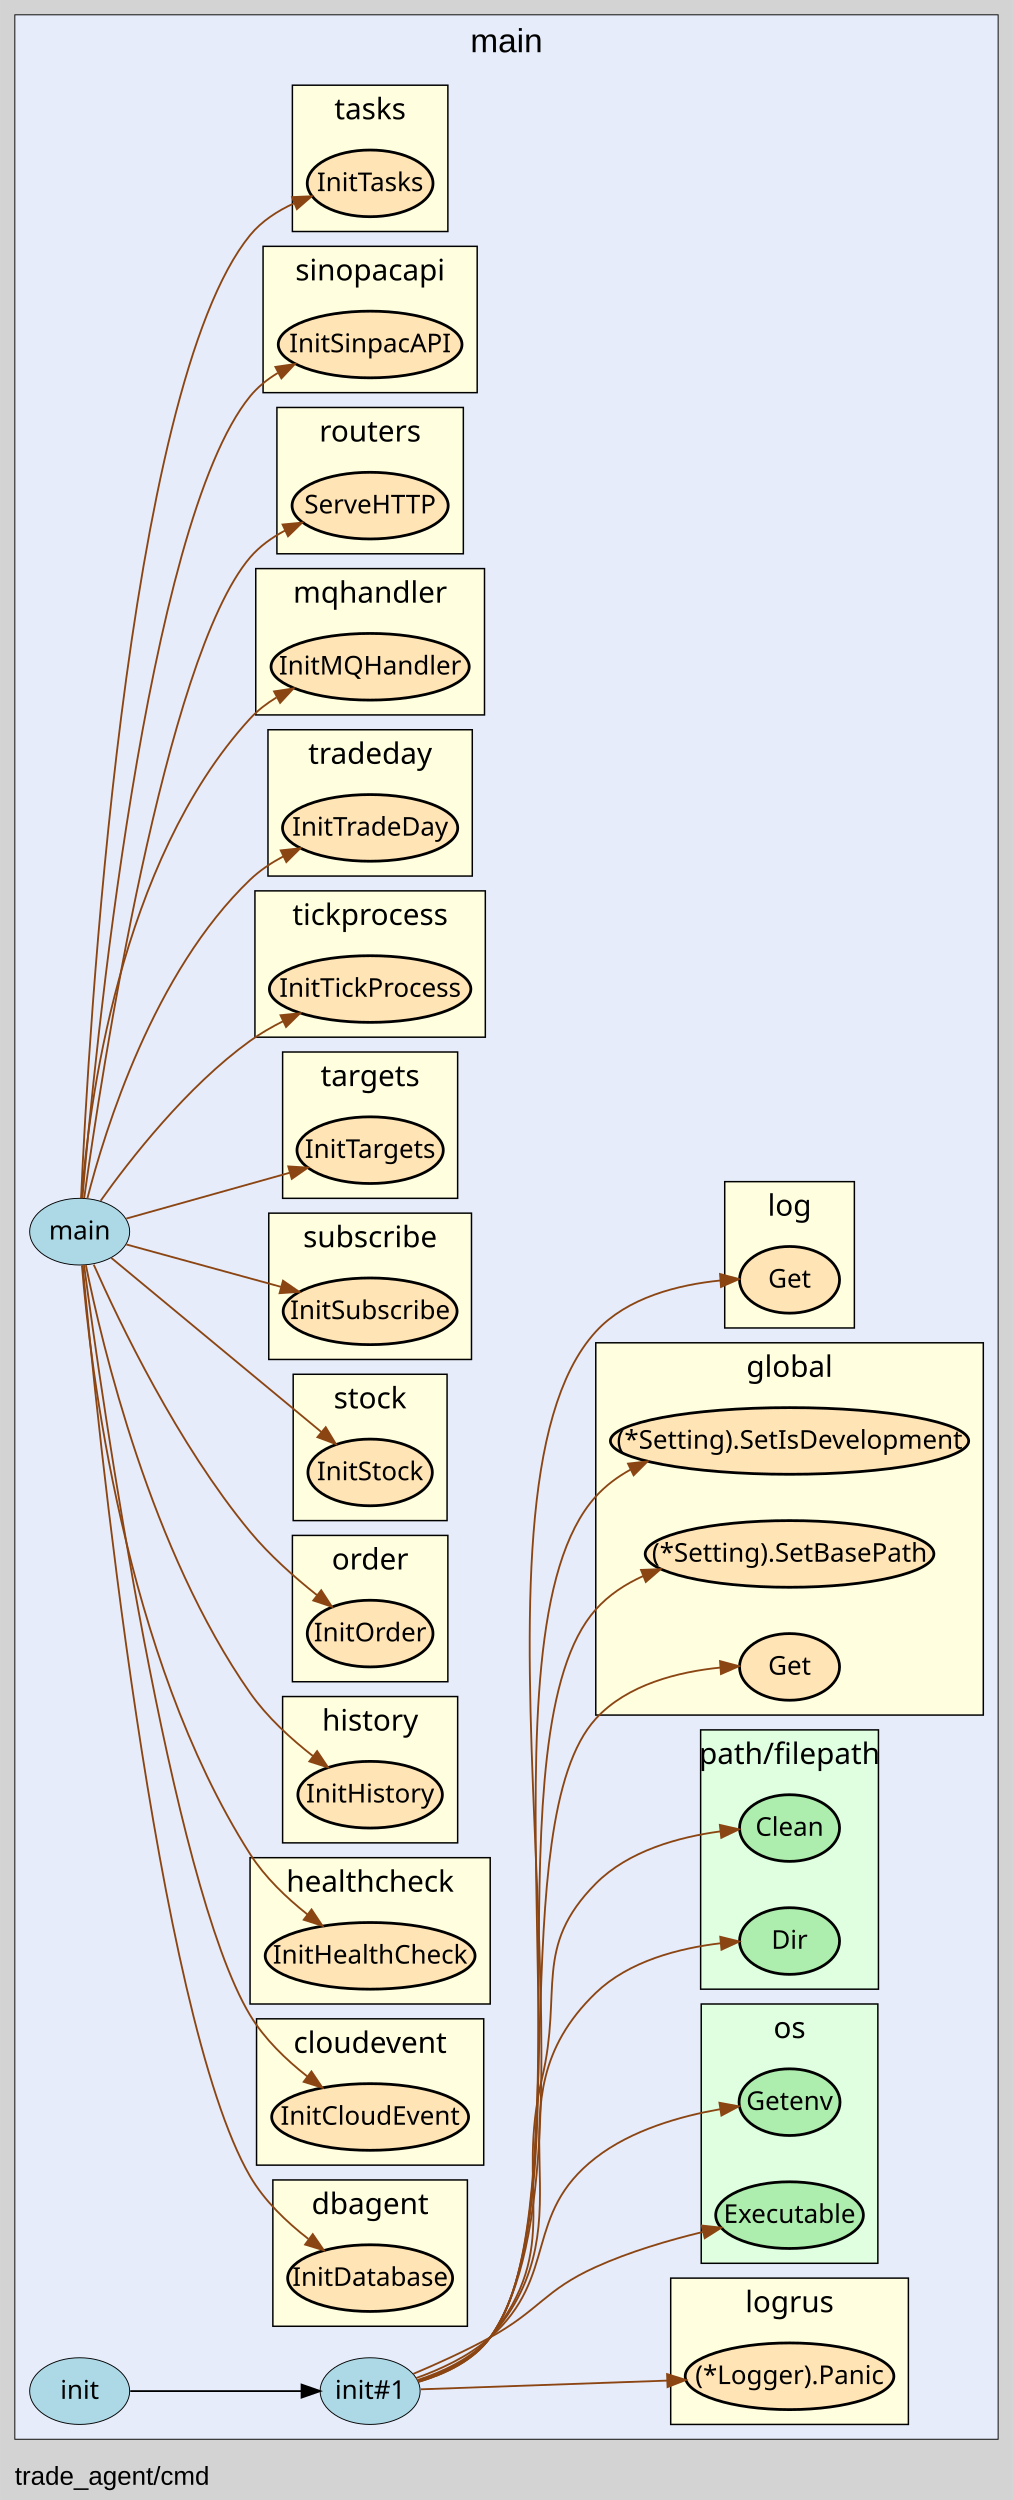
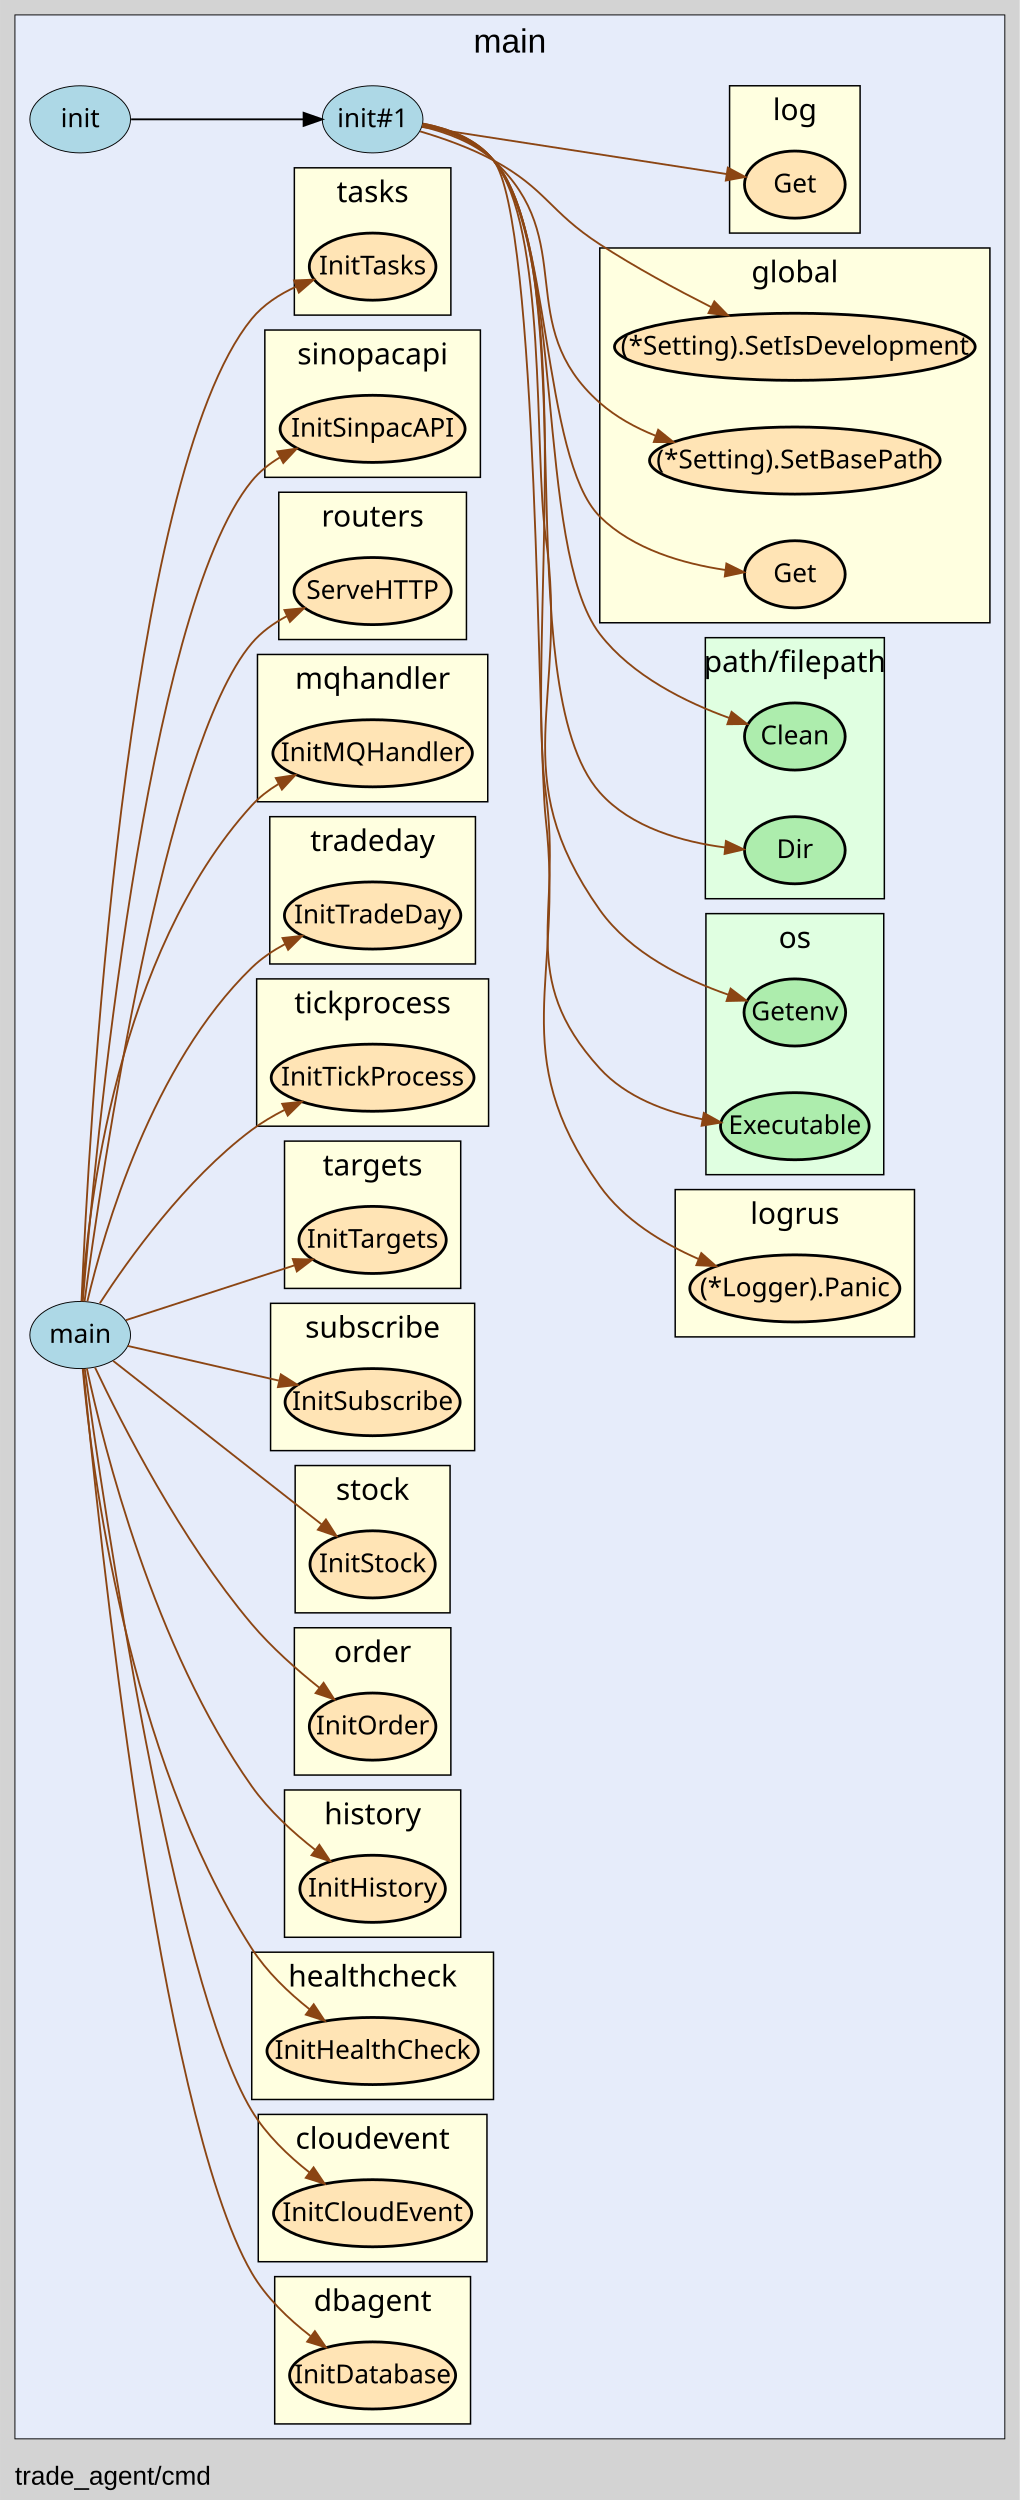
- <svg xmlns="http://www.w3.org/2000/svg" xmlns:xlink="http://www.w3.org/1999/xlink" width="547pt" height="1350pt" viewBox="0.00 0.00 546.90 1349.80">
-   <g id="graph0" class="graph" transform="scale(1 1) rotate(0) translate(0 1349.8)">
-     <polygon fill="#d3d3d3" stroke="transparent" points="0,0 0,-1349.8 546.897,-1349.8 546.897,0 0,0" />
+ <svg xmlns="http://www.w3.org/2000/svg" xmlns:xlink="http://www.w3.org/1999/xlink" width="547pt" height="1341pt" viewBox="0.00 0.00 546.90 1340.80">
+   <g id="graph0" class="graph" transform="scale(1 1) rotate(0) translate(0 1340.8)">
+     <polygon fill="#d3d3d3" stroke="transparent" points="0,0 0,-1340.8 546.897,-1340.8 546.897,0 0,0" />
    <text text-anchor="middle" x="60.518" y="-8.2" font-family="Arial" font-size="14.00" fill="#000000">trade_agent/cmd</text>
    <g id="clust1" class="cluster">
-       <polygon fill="#e6ecfa" stroke="#000000" stroke-width=".5" points="8,-32.8 8,-1341.8 538.897,-1341.8 538.897,-32.8 8,-32.8" />
-       <text text-anchor="middle" x="273.449" y="-1321.6" font-family="Arial" font-size="18.00" fill="#000000">main</text>
+       <polygon fill="#e6ecfa" stroke="#000000" stroke-width=".5" points="8,-32.8 8,-1332.8 538.897,-1332.8 538.897,-32.8 8,-32.8" />
+       <text text-anchor="middle" x="273.449" y="-1312.6" font-family="Arial" font-size="18.00" fill="#000000">main</text>
+     </g>
+     <g id="clust6" class="cluster">
+       <g id="a_clust6">
+         <a xlink:href="/?f=trade_agent/pkg/dbagent" xlink:title="package: trade_agent/pkg/dbagent">
+           <polygon fill="#ffffe0" stroke="#000000" stroke-width=".8" points="147.314,-40.8 147.314,-119.8 252.345,-119.8 252.345,-40.8 147.314,-40.8" />
+           <text text-anchor="middle" x="199.83" y="-101.4" font-family="Tahoma bold" font-size="16.00" fill="#000000">dbagent</text>
+         </a>
+       </g>
+     </g>
+     <g id="clust7" class="cluster">
+       <g id="a_clust7">
+         <a xlink:href="/?f=trade_agent/pkg/log" xlink:title="package: trade_agent/pkg/log">
+           <polygon fill="#ffffe0" stroke="#000000" stroke-width=".8" points="391.279,-1215.8 391.279,-1294.8 461.279,-1294.8 461.279,-1215.8 391.279,-1215.8" />
+           <text text-anchor="middle" x="426.279" y="-1276.4" font-family="Tahoma bold" font-size="16.00" fill="#000000">log</text>
+         </a>
+       </g>
+     </g>
+     <g id="clust10" class="cluster">
+       <g id="a_clust10">
+         <a xlink:href="/?f=trade_agent/pkg/modules/history" xlink:title="package: trade_agent/pkg/modules/history">
+           <polygon fill="#ffffe0" stroke="#000000" stroke-width=".8" points="152.576,-301.8 152.576,-380.8 247.084,-380.8 247.084,-301.8 152.576,-301.8" />
+           <text text-anchor="middle" x="199.83" y="-362.4" font-family="Tahoma bold" font-size="16.00" fill="#000000">history</text>
+         </a>
+       </g>
+     </g>
+     <g id="clust11" class="cluster">
+       <g id="a_clust11">
+         <a xlink:href="/?f=trade_agent/pkg/modules/order" xlink:title="package: trade_agent/pkg/modules/order">
+           <polygon fill="#ffffe0" stroke="#000000" stroke-width=".8" points="157.862,-388.8 157.862,-467.8 241.798,-467.8 241.798,-388.8 157.862,-388.8" />
+           <text text-anchor="middle" x="199.83" y="-449.4" font-family="Tahoma bold" font-size="16.00" fill="#000000">order</text>
+         </a>
+       </g>
+     </g>
+     <g id="clust12" class="cluster">
+       <g id="a_clust12">
+         <a xlink:href="/?f=trade_agent/pkg/modules/stock" xlink:title="package: trade_agent/pkg/modules/stock">
+           <polygon fill="#ffffe0" stroke="#000000" stroke-width=".8" points="158.289,-475.8 158.289,-554.8 241.371,-554.8 241.371,-475.8 158.289,-475.8" />
+           <text text-anchor="middle" x="199.83" y="-536.4" font-family="Tahoma bold" font-size="16.00" fill="#000000">stock</text>
+         </a>
+       </g>
+     </g>
+     <g id="clust14" class="cluster">
+       <g id="a_clust14">
+         <a xlink:href="/?f=trade_agent/pkg/modules/targets" xlink:title="package: trade_agent/pkg/modules/targets">
+           <polygon fill="#ffffe0" stroke="#000000" stroke-width=".8" points="152.585,-649.8 152.585,-728.8 247.075,-728.8 247.075,-649.8 152.585,-649.8" />
+           <text text-anchor="middle" x="199.83" y="-710.4" font-family="Tahoma bold" font-size="16.00" fill="#000000">targets</text>
+         </a>
+       </g>
+     </g>
+     <g id="clust16" class="cluster">
+       <g id="a_clust16">
+         <a xlink:href="/?f=trade_agent/pkg/modules/tradeday" xlink:title="package: trade_agent/pkg/modules/tradeday">
+           <polygon fill="#ffffe0" stroke="#000000" stroke-width=".8" points="144.678,-823.8 144.678,-902.8 254.982,-902.8 254.982,-823.8 144.678,-823.8" />
+           <text text-anchor="middle" x="199.83" y="-884.4" font-family="Tahoma bold" font-size="16.00" fill="#000000">tradeday</text>
+         </a>
+       </g>
+     </g>
+     <g id="clust17" class="cluster">
+       <g id="a_clust17">
+         <a xlink:href="/?f=trade_agent/pkg/mqhandler" xlink:title="package: trade_agent/pkg/mqhandler">
+           <polygon fill="#ffffe0" stroke="#000000" stroke-width=".8" points="138.078,-910.8 138.078,-989.8 261.582,-989.8 261.582,-910.8 138.078,-910.8" />
+           <text text-anchor="middle" x="199.83" y="-971.4" font-family="Tahoma bold" font-size="16.00" fill="#000000">mqhandler</text>
+         </a>
+       </g>
+     </g>
+     <g id="clust18" class="cluster">
+       <g id="a_clust18">
+         <a xlink:href="/?f=trade_agent/pkg/routers" xlink:title="package: trade_agent/pkg/routers">
+           <polygon fill="#ffffe0" stroke="#000000" stroke-width=".8" points="149.505,-997.8 149.505,-1076.8 250.155,-1076.8 250.155,-997.8 149.505,-997.8" />
+           <text text-anchor="middle" x="199.83" y="-1058.4" font-family="Tahoma bold" font-size="16.00" fill="#000000">routers</text>
+         </a>
+       </g>
+     </g>
+     <g id="clust19" class="cluster">
+       <g id="a_clust19">
+         <a xlink:href="/?f=trade_agent/pkg/sinopacapi" xlink:title="package: trade_agent/pkg/sinopacapi">
+           <polygon fill="#ffffe0" stroke="#000000" stroke-width=".8" points="142.027,-1084.8 142.027,-1163.8 257.632,-1163.8 257.632,-1084.8 142.027,-1084.8" />
+           <text text-anchor="middle" x="199.83" y="-1145.4" font-family="Tahoma bold" font-size="16.00" fill="#000000">sinopacapi</text>
+         </a>
+       </g>
+     </g>
+     <g id="clust20" class="cluster">
+       <g id="a_clust20">
+         <a xlink:href="/?f=trade_agent/pkg/tasks" xlink:title="package: trade_agent/pkg/tasks">
+           <polygon fill="#ffffe0" stroke="#000000" stroke-width=".8" points="157.854,-1171.8 157.854,-1250.8 241.805,-1250.8 241.805,-1171.8 157.854,-1171.8" />
+           <text text-anchor="middle" x="199.83" y="-1232.4" font-family="Tahoma bold" font-size="16.00" fill="#000000">tasks</text>
+         </a>
+       </g>
+     </g>
+     <g id="clust2" class="cluster">
+       <g id="a_clust2">
+         <a xlink:href="/?f=github.com/sirupsen/logrus" xlink:title="package: github.com/sirupsen/logrus">
+           <polygon fill="#ffffe0" stroke="#000000" stroke-width=".8" points="362.112,-623.8 362.112,-702.8 490.445,-702.8 490.445,-623.8 362.112,-623.8" />
+           <text text-anchor="middle" x="426.279" y="-684.4" font-family="Tahoma bold" font-size="16.00" fill="#000000">logrus</text>
+         </a>
+       </g>
+     </g>
+     <g id="clust5" class="cluster">
+       <g id="a_clust5">
+         <a xlink:href="/?f=trade_agent/global" xlink:title="package: trade_agent/global">
+           <polygon fill="#ffffe0" stroke="#000000" stroke-width=".8" points="321.66,-1006.8 321.66,-1207.8 530.897,-1207.8 530.897,-1006.8 321.66,-1006.8" />
+           <text text-anchor="middle" x="426.279" y="-1189.4" font-family="Tahoma bold" font-size="16.00" fill="#000000">global</text>
+         </a>
+       </g>
    </g>
    <g id="clust8" class="cluster">
      <g id="a_clust8">
        <a xlink:href="/?f=trade_agent/pkg/modules/cloudevent" xlink:title="package: trade_agent/pkg/modules/cloudevent">
-           <polygon fill="#ffffe0" stroke="#000000" stroke-width=".8" points="138.504,-180.8 138.504,-259.8 261.156,-259.8 261.156,-180.8 138.504,-180.8" />
-           <text text-anchor="middle" x="199.83" y="-241.4" font-family="Tahoma bold" font-size="16.00" fill="#000000">cloudevent</text>
+           <polygon fill="#ffffe0" stroke="#000000" stroke-width=".8" points="138.504,-127.8 138.504,-206.8 261.156,-206.8 261.156,-127.8 138.504,-127.8" />
+           <text text-anchor="middle" x="199.83" y="-188.4" font-family="Tahoma bold" font-size="16.00" fill="#000000">cloudevent</text>
        </a>
      </g>
    </g>
    <g id="clust9" class="cluster">
      <g id="a_clust9">
        <a xlink:href="/?f=trade_agent/pkg/modules/healthcheck" xlink:title="package: trade_agent/pkg/modules/healthcheck">
-           <polygon fill="#ffffe0" stroke="#000000" stroke-width=".8" points="135,-267.8 135,-346.8 264.66,-346.8 264.66,-267.8 135,-267.8" />
-           <text text-anchor="middle" x="199.83" y="-328.4" font-family="Tahoma bold" font-size="16.00" fill="#000000">healthcheck</text>
+           <polygon fill="#ffffe0" stroke="#000000" stroke-width=".8" points="135,-214.8 135,-293.8 264.66,-293.8 264.66,-214.8 135,-214.8" />
+           <text text-anchor="middle" x="199.83" y="-275.4" font-family="Tahoma bold" font-size="16.00" fill="#000000">healthcheck</text>
        </a>
      </g>
    </g>
    <g id="clust13" class="cluster">
      <g id="a_clust13">
        <a xlink:href="/?f=trade_agent/pkg/modules/subscribe" xlink:title="package: trade_agent/pkg/modules/subscribe">
-           <polygon fill="#ffffe0" stroke="#000000" stroke-width=".8" points="145.106,-615.8 145.106,-694.8 254.554,-694.8 254.554,-615.8 145.106,-615.8" />
-           <text text-anchor="middle" x="199.83" y="-676.4" font-family="Tahoma bold" font-size="16.00" fill="#000000">subscribe</text>
+           <polygon fill="#ffffe0" stroke="#000000" stroke-width=".8" points="145.106,-562.8 145.106,-641.8 254.554,-641.8 254.554,-562.8 145.106,-562.8" />
+           <text text-anchor="middle" x="199.83" y="-623.4" font-family="Tahoma bold" font-size="16.00" fill="#000000">subscribe</text>
        </a>
      </g>
    </g>
    <g id="clust15" class="cluster">
      <g id="a_clust15">
        <a xlink:href="/?f=trade_agent/pkg/modules/tickprocess" xlink:title="package: trade_agent/pkg/modules/tickprocess">
-           <polygon fill="#ffffe0" stroke="#000000" stroke-width=".8" points="137.636,-789.8 137.636,-868.8 262.024,-868.8 262.024,-789.8 137.636,-789.8" />
-           <text text-anchor="middle" x="199.83" y="-850.4" font-family="Tahoma bold" font-size="16.00" fill="#000000">tickprocess</text>
-         </a>
-       </g>
-     </g>
-     <g id="clust16" class="cluster">
-       <g id="a_clust16">
-         <a xlink:href="/?f=trade_agent/pkg/modules/tradeday" xlink:title="package: trade_agent/pkg/modules/tradeday">
-           <polygon fill="#ffffe0" stroke="#000000" stroke-width=".8" points="144.678,-876.8 144.678,-955.8 254.982,-955.8 254.982,-876.8 144.678,-876.8" />
-           <text text-anchor="middle" x="199.83" y="-937.4" font-family="Tahoma bold" font-size="16.00" fill="#000000">tradeday</text>
-         </a>
-       </g>
-     </g>
-     <g id="clust17" class="cluster">
-       <g id="a_clust17">
-         <a xlink:href="/?f=trade_agent/pkg/mqhandler" xlink:title="package: trade_agent/pkg/mqhandler">
-           <polygon fill="#ffffe0" stroke="#000000" stroke-width=".8" points="138.078,-963.8 138.078,-1042.8 261.582,-1042.8 261.582,-963.8 138.078,-963.8" />
-           <text text-anchor="middle" x="199.83" y="-1024.4" font-family="Tahoma bold" font-size="16.00" fill="#000000">mqhandler</text>
-         </a>
-       </g>
-     </g>
-     <g id="clust18" class="cluster">
-       <g id="a_clust18">
-         <a xlink:href="/?f=trade_agent/pkg/routers" xlink:title="package: trade_agent/pkg/routers">
-           <polygon fill="#ffffe0" stroke="#000000" stroke-width=".8" points="149.505,-1050.8 149.505,-1129.8 250.155,-1129.8 250.155,-1050.8 149.505,-1050.8" />
-           <text text-anchor="middle" x="199.83" y="-1111.4" font-family="Tahoma bold" font-size="16.00" fill="#000000">routers</text>
-         </a>
-       </g>
-     </g>
-     <g id="clust19" class="cluster">
-       <g id="a_clust19">
-         <a xlink:href="/?f=trade_agent/pkg/sinopacapi" xlink:title="package: trade_agent/pkg/sinopacapi">
-           <polygon fill="#ffffe0" stroke="#000000" stroke-width=".8" points="142.027,-1137.8 142.027,-1216.8 257.632,-1216.8 257.632,-1137.8 142.027,-1137.8" />
-           <text text-anchor="middle" x="199.83" y="-1198.4" font-family="Tahoma bold" font-size="16.00" fill="#000000">sinopacapi</text>
-         </a>
-       </g>
-     </g>
-     <g id="clust20" class="cluster">
-       <g id="a_clust20">
-         <a xlink:href="/?f=trade_agent/pkg/tasks" xlink:title="package: trade_agent/pkg/tasks">
-           <polygon fill="#ffffe0" stroke="#000000" stroke-width=".8" points="157.854,-1224.8 157.854,-1303.8 241.805,-1303.8 241.805,-1224.8 157.854,-1224.8" />
-           <text text-anchor="middle" x="199.83" y="-1285.4" font-family="Tahoma bold" font-size="16.00" fill="#000000">tasks</text>
-         </a>
-       </g>
-     </g>
-     <g id="clust2" class="cluster">
-       <g id="a_clust2">
-         <a xlink:href="/?f=github.com/sirupsen/logrus" xlink:title="package: github.com/sirupsen/logrus">
-           <polygon fill="#ffffe0" stroke="#000000" stroke-width=".8" points="362.112,-40.8 362.112,-119.8 490.445,-119.8 490.445,-40.8 362.112,-40.8" />
-           <text text-anchor="middle" x="426.279" y="-101.4" font-family="Tahoma bold" font-size="16.00" fill="#000000">logrus</text>
-         </a>
-       </g>
-     </g>
-     <g id="clust5" class="cluster">
-       <g id="a_clust5">
-         <a xlink:href="/?f=trade_agent/global" xlink:title="package: trade_agent/global">
-           <polygon fill="#ffffe0" stroke="#000000" stroke-width=".8" points="321.66,-423.8 321.66,-624.8 530.897,-624.8 530.897,-423.8 321.66,-423.8" />
-           <text text-anchor="middle" x="426.279" y="-606.4" font-family="Tahoma bold" font-size="16.00" fill="#000000">global</text>
-         </a>
-       </g>
-     </g>
-     <g id="clust6" class="cluster">
-       <g id="a_clust6">
-         <a xlink:href="/?f=trade_agent/pkg/dbagent" xlink:title="package: trade_agent/pkg/dbagent">
-           <polygon fill="#ffffe0" stroke="#000000" stroke-width=".8" points="147.314,-93.8 147.314,-172.8 252.345,-172.8 252.345,-93.8 147.314,-93.8" />
-           <text text-anchor="middle" x="199.83" y="-154.4" font-family="Tahoma bold" font-size="16.00" fill="#000000">dbagent</text>
-         </a>
-       </g>
-     </g>
-     <g id="clust7" class="cluster">
-       <g id="a_clust7">
-         <a xlink:href="/?f=trade_agent/pkg/log" xlink:title="package: trade_agent/pkg/log">
-           <polygon fill="#ffffe0" stroke="#000000" stroke-width=".8" points="391.279,-632.8 391.279,-711.8 461.279,-711.8 461.279,-632.8 391.279,-632.8" />
-           <text text-anchor="middle" x="426.279" y="-693.4" font-family="Tahoma bold" font-size="16.00" fill="#000000">log</text>
-         </a>
-       </g>
-     </g>
-     <g id="clust10" class="cluster">
-       <g id="a_clust10">
-         <a xlink:href="/?f=trade_agent/pkg/modules/history" xlink:title="package: trade_agent/pkg/modules/history">
-           <polygon fill="#ffffe0" stroke="#000000" stroke-width=".8" points="152.576,-354.8 152.576,-433.8 247.084,-433.8 247.084,-354.8 152.576,-354.8" />
-           <text text-anchor="middle" x="199.83" y="-415.4" font-family="Tahoma bold" font-size="16.00" fill="#000000">history</text>
-         </a>
-       </g>
-     </g>
-     <g id="clust11" class="cluster">
-       <g id="a_clust11">
-         <a xlink:href="/?f=trade_agent/pkg/modules/order" xlink:title="package: trade_agent/pkg/modules/order">
-           <polygon fill="#ffffe0" stroke="#000000" stroke-width=".8" points="157.862,-441.8 157.862,-520.8 241.798,-520.8 241.798,-441.8 157.862,-441.8" />
-           <text text-anchor="middle" x="199.83" y="-502.4" font-family="Tahoma bold" font-size="16.00" fill="#000000">order</text>
-         </a>
-       </g>
-     </g>
-     <g id="clust12" class="cluster">
-       <g id="a_clust12">
-         <a xlink:href="/?f=trade_agent/pkg/modules/stock" xlink:title="package: trade_agent/pkg/modules/stock">
-           <polygon fill="#ffffe0" stroke="#000000" stroke-width=".8" points="158.289,-528.8 158.289,-607.8 241.371,-607.8 241.371,-528.8 158.289,-528.8" />
-           <text text-anchor="middle" x="199.83" y="-589.4" font-family="Tahoma bold" font-size="16.00" fill="#000000">stock</text>
-         </a>
-       </g>
-     </g>
-     <g id="clust14" class="cluster">
-       <g id="a_clust14">
-         <a xlink:href="/?f=trade_agent/pkg/modules/targets" xlink:title="package: trade_agent/pkg/modules/targets">
-           <polygon fill="#ffffe0" stroke="#000000" stroke-width=".8" points="152.585,-702.8 152.585,-781.8 247.075,-781.8 247.075,-702.8 152.585,-702.8" />
-           <text text-anchor="middle" x="199.83" y="-763.4" font-family="Tahoma bold" font-size="16.00" fill="#000000">targets</text>
+           <polygon fill="#ffffe0" stroke="#000000" stroke-width=".8" points="137.636,-736.8 137.636,-815.8 262.024,-815.8 262.024,-736.8 137.636,-736.8" />
+           <text text-anchor="middle" x="199.83" y="-797.4" font-family="Tahoma bold" font-size="16.00" fill="#000000">tickprocess</text>
        </a>
      </g>
    </g>
    <g id="clust3" class="cluster">
      <g id="a_clust3">
        <a xlink:href="/?f=os" xlink:title="package: os">
-           <polygon fill="#e0ffe1" stroke="#000000" stroke-width=".8" points="378.596,-127.8 378.596,-267.8 473.961,-267.8 473.961,-127.8 378.596,-127.8" />
-           <text text-anchor="middle" x="426.279" y="-249.4" font-family="Tahoma bold" font-size="16.00" fill="#000000">os</text>
+           <polygon fill="#e0ffe1" stroke="#000000" stroke-width=".8" points="378.596,-710.8 378.596,-850.8 473.961,-850.8 473.961,-710.8 378.596,-710.8" />
+           <text text-anchor="middle" x="426.279" y="-832.4" font-family="Tahoma bold" font-size="16.00" fill="#000000">os</text>
        </a>
      </g>
    </g>
    <g id="clust4" class="cluster">
      <g id="a_clust4">
        <a xlink:href="/?f=path/filepath" xlink:title="package: path/filepath">
-           <polygon fill="#e0ffe1" stroke="#000000" stroke-width=".8" points="378.279,-275.8 378.279,-415.8 474.279,-415.8 474.279,-275.8 378.279,-275.8" />
-           <text text-anchor="middle" x="426.279" y="-397.4" font-family="Tahoma bold" font-size="16.00" fill="#000000">path/filepath</text>
+           <polygon fill="#e0ffe1" stroke="#000000" stroke-width=".8" points="378.279,-858.8 378.279,-998.8 474.279,-998.8 474.279,-858.8 378.279,-858.8" />
+           <text text-anchor="middle" x="426.279" y="-980.4" font-family="Tahoma bold" font-size="16.00" fill="#000000">path/filepath</text>
        </a>
      </g>
    </g>
    <g id="node1" class="node">
-       <ellipse fill="#add8e6" stroke="#000000" stroke-width=".5" cx="43" cy="-684.8" rx="27" ry="18" />
-       <text text-anchor="middle" x="43" y="-680.6" font-family="Verdana" font-size="14.00" fill="#000000">main</text>
+       <ellipse fill="#add8e6" stroke="#000000" stroke-width=".5" cx="199.83" cy="-1276.8" rx="27" ry="18" />
+       <text text-anchor="middle" x="199.83" y="-1272.6" font-family="Verdana" font-size="14.00" fill="#000000">init#1</text>
+     </g>
+     <g id="node4" class="node">
+       <ellipse fill="#ffe4b5" stroke="#000000" stroke-width="1.5" cx="426.279" cy="-649.8" rx="56.334" ry="18" />
+       <text text-anchor="middle" x="426.279" y="-645.6" font-family="Verdana" font-size="14.00" fill="#000000">(*Logger).Panic</text>
+     </g>
+     <g id="edge3" class="edge">
+       <path fill="none" stroke="#8b4513" d="M226.872,-1274.497C240.364,-1271.866 255.68,-1266.337 264.66,-1254.8 288.827,-1223.751 288.237,-940.896 292.66,-901.8 302.609,-813.862 270.493,-777.009 321.66,-704.8 334.455,-686.743 355.038,-674.138 374.576,-665.597" />
+       <polygon fill="#8b4513" stroke="#8b4513" points="376.113,-668.75 384.044,-661.725 373.463,-662.271 376.113,-668.75" />
+     </g>
+     <g id="node5" class="node">
+       <ellipse fill="#adedad" stroke="#000000" stroke-width="1.5" cx="426.279" cy="-736.8" rx="39.865" ry="18" />
+       <text text-anchor="middle" x="426.279" y="-732.6" font-family="Verdana" font-size="14.00" fill="#000000">Executable</text>
+     </g>
+     <g id="edge1" class="edge">
+       <path fill="none" stroke="#8b4513" d="M226.857,-1274.486C240.344,-1271.851 255.662,-1266.322 264.66,-1254.8 311.186,-1195.225 282.265,-990.672 292.66,-915.8 301.877,-849.408 276.557,-817.384 321.66,-767.8 335.663,-752.406 356.912,-744.515 376.61,-740.523" />
+       <polygon fill="#8b4513" stroke="#8b4513" points="377.467,-743.927 386.723,-738.771 376.272,-737.029 377.467,-743.927" />
+     </g>
+     <g id="node6" class="node">
+       <ellipse fill="#adedad" stroke="#000000" stroke-width="1.5" cx="426.279" cy="-797.8" rx="27.255" ry="18" />
+       <text text-anchor="middle" x="426.279" y="-793.6" font-family="Verdana" font-size="14.00" fill="#000000">Getenv</text>
+     </g>
+     <g id="edge8" class="edge">
+       <path fill="none" stroke="#8b4513" d="M226.602,-1274.281C240.017,-1271.588 255.346,-1266.069 264.66,-1254.8 293.531,-1219.869 286.297,-1097.669 292.66,-1052.8 305.271,-963.871 269.81,-926.141 321.66,-852.8 338.037,-829.635 367.236,-815.45 390.633,-807.302" />
+       <polygon fill="#8b4513" stroke="#8b4513" points="391.826,-810.594 400.251,-804.17 389.659,-803.938 391.826,-810.594" />
+     </g>
+     <g id="node7" class="node">
+       <ellipse fill="#adedad" stroke="#000000" stroke-width="1.5" cx="426.279" cy="-884.8" rx="27" ry="18" />
+       <text text-anchor="middle" x="426.279" y="-880.6" font-family="Verdana" font-size="14.00" fill="#000000">Dir</text>
+     </g>
+     <g id="edge5" class="edge">
+       <path fill="none" stroke="#8b4513" d="M226.798,-1274.104C240.098,-1271.357 255.262,-1265.843 264.66,-1254.8 314.17,-1196.625 271.022,-972.996 321.66,-915.8 338.43,-896.858 366.174,-889.243 388.878,-886.291" />
+       <polygon fill="#8b4513" stroke="#8b4513" points="389.318,-889.764 398.898,-885.24 388.587,-882.803 389.318,-889.764" />
+     </g>
+     <g id="node8" class="node">
+       <ellipse fill="#adedad" stroke="#000000" stroke-width="1.5" cx="426.279" cy="-945.8" rx="27" ry="18" />
+       <text text-anchor="middle" x="426.279" y="-941.6" font-family="Verdana" font-size="14.00" fill="#000000">Clean</text>
+     </g>
+     <g id="edge6" class="edge">
+       <path fill="none" stroke="#8b4513" d="M226.555,-1273.891C239.788,-1271.086 254.966,-1265.584 264.66,-1254.8 303.332,-1211.778 286.478,-1046.72 321.66,-1000.8 338.913,-978.281 368.043,-964.044 391.19,-955.711" />
+       <polygon fill="#8b4513" stroke="#8b4513" points="392.342,-959.016 400.691,-952.495 390.097,-952.386 392.342,-959.016" />
+     </g>
+     <g id="node9" class="node">
+       <ellipse fill="#ffe4b5" stroke="#000000" stroke-width="1.5" cx="426.279" cy="-1032.8" rx="27" ry="18" />
+       <text text-anchor="middle" x="426.279" y="-1028.6" font-family="Verdana" font-size="14.00" fill="#000000">Get</text>
+     </g>
+     <g id="edge4" class="edge">
+       <path fill="none" stroke="#8b4513" d="M226.576,-1273.539C239.652,-1270.638 254.681,-1265.156 264.66,-1254.8 295.394,-1222.903 290.309,-1095.09 321.66,-1063.8 339.37,-1046.125 366.654,-1038.436 388.919,-1035.134" />
+       <polygon fill="#8b4513" stroke="#8b4513" points="389.57,-1038.58 399.062,-1033.873 388.707,-1031.634 389.57,-1038.58" />
+     </g>
+     <g id="node10" class="node">
+       <ellipse fill="#ffe4b5" stroke="#000000" stroke-width="1.5" cx="426.279" cy="-1093.8" rx="77.941" ry="18" />
+       <text text-anchor="middle" x="426.279" y="-1089.6" font-family="Verdana" font-size="14.00" fill="#000000">(*Setting).SetBasePath</text>
+     </g>
+     <g id="edge7" class="edge">
+       <path fill="none" stroke="#8b4513" d="M226.381,-1272.934C239.248,-1269.879 254.15,-1264.442 264.66,-1254.8 311.147,-1212.151 274.348,-1166.533 321.66,-1124.8 330.285,-1117.192 340.704,-1111.448 351.58,-1107.114" />
+       <polygon fill="#8b4513" stroke="#8b4513" points="352.991,-1110.326 361.222,-1103.656 350.628,-1103.737 352.991,-1110.326" />
+     </g>
+     <g id="node11" class="node">
+       <ellipse fill="#ffe4b5" stroke="#000000" stroke-width="1.5" cx="426.279" cy="-1154.8" rx="96.737" ry="18" />
+       <text text-anchor="middle" x="426.279" y="-1150.6" font-family="Verdana" font-size="14.00" fill="#000000">(*Setting).SetIsDevelopment</text>
+     </g>
+     <g id="edge9" class="edge">
+       <path fill="none" stroke="#8b4513" d="M225.293,-1270.351C237.6,-1266.693 252.337,-1261.496 264.66,-1254.8 293.02,-1239.39 294.594,-1227.384 321.66,-1209.8 340.588,-1197.503 362.566,-1185.619 381.477,-1176.063" />
+       <polygon fill="#8b4513" stroke="#8b4513" points="383.103,-1179.164 390.488,-1171.568 379.978,-1172.9 383.103,-1179.164" />
+     </g>
+     <g id="node13" class="node">
+       <ellipse fill="#ffe4b5" stroke="#000000" stroke-width="1.5" cx="426.279" cy="-1241.8" rx="27" ry="18" />
+       <text text-anchor="middle" x="426.279" y="-1237.6" font-family="Verdana" font-size="14.00" fill="#000000">Get</text>
+     </g>
+     <g id="edge2" class="edge">
+       <path fill="none" stroke="#8b4513" d="M226.25,-1272.717C266.623,-1266.476 343.795,-1254.549 389.581,-1247.472" />
+       <polygon fill="#8b4513" stroke="#8b4513" points="390.329,-1250.898 399.677,-1245.911 389.26,-1243.98 390.329,-1250.898" />
+     </g>
+     <g id="node2" class="node">
+       <ellipse fill="#add8e6" stroke="#000000" stroke-width=".5" cx="43" cy="-1276.8" rx="27" ry="18" />
+       <text text-anchor="middle" x="43" y="-1272.6" font-family="Verdana" font-size="14.00" fill="#000000">init</text>
+     </g>
+     <g id="edge10" class="edge">
+       <path fill="none" stroke="#000000" d="M70.318,-1276.8C95.842,-1276.8 134.16,-1276.8 162.5,-1276.8" />
+       <polygon fill="#000000" stroke="#000000" points="162.825,-1280.3 172.825,-1276.8 162.825,-1273.3 162.825,-1280.3" />
+     </g>
+     <g id="node3" class="node">
+       <ellipse fill="#add8e6" stroke="#000000" stroke-width=".5" cx="43" cy="-624.8" rx="27" ry="18" />
+       <text text-anchor="middle" x="43" y="-620.6" font-family="Verdana" font-size="14.00" fill="#000000">main</text>
    </g>
    <g id="node12" class="node">
-       <ellipse fill="#ffe4b5" stroke="#000000" stroke-width="1.5" cx="199.83" cy="-119.8" rx="44.531" ry="18" />
-       <text text-anchor="middle" x="199.83" y="-115.6" font-family="Verdana" font-size="14.00" fill="#000000">InitDatabase</text>
-     </g>
-     <g id="edge1" class="edge">
-       <path fill="none" stroke="#8b4513" d="M44.608,-666.704C51.997,-586.336 84.505,-261.873 135,-174.8 142.686,-161.546 154.798,-149.998 166.484,-140.951" />
-       <polygon fill="#8b4513" stroke="#8b4513" points="168.853,-143.553 174.847,-134.817 164.714,-137.909 168.853,-143.553" />
+       <ellipse fill="#ffe4b5" stroke="#000000" stroke-width="1.5" cx="199.83" cy="-66.8" rx="44.531" ry="18" />
+       <text text-anchor="middle" x="199.83" y="-62.6" font-family="Verdana" font-size="14.00" fill="#000000">InitDatabase</text>
+     </g>
+     <g id="edge11" class="edge">
+       <path fill="none" stroke="#8b4513" d="M44.663,-606.686C52.227,-526.975 85.182,-207.59 135,-121.8 142.694,-108.55 154.808,-97.003 166.492,-87.955" />
+       <polygon fill="#8b4513" stroke="#8b4513" points="168.861,-90.558 174.854,-81.821 164.721,-84.914 168.861,-90.558" />
    </g>
    <g id="node14" class="node">
-       <ellipse fill="#ffe4b5" stroke="#000000" stroke-width="1.5" cx="199.83" cy="-206.8" rx="53.153" ry="18" />
-       <text text-anchor="middle" x="199.83" y="-202.6" font-family="Verdana" font-size="14.00" fill="#000000">InitCloudEvent</text>
-     </g>
-     <g id="edge8" class="edge">
-       <path fill="none" stroke="#8b4513" d="M45.356,-666.751C54.918,-595.32 92.35,-332.838 135,-261.8 142.703,-248.97 154.474,-237.675 165.882,-228.712" />
-       <polygon fill="#8b4513" stroke="#8b4513" points="168.139,-231.395 174.061,-222.609 163.953,-225.784 168.139,-231.395" />
+       <ellipse fill="#ffe4b5" stroke="#000000" stroke-width="1.5" cx="199.83" cy="-153.8" rx="53.153" ry="18" />
+       <text text-anchor="middle" x="199.83" y="-149.6" font-family="Verdana" font-size="14.00" fill="#000000">InitCloudEvent</text>
+     </g>
+     <g id="edge18" class="edge">
+       <path fill="none" stroke="#8b4513" d="M45.454,-606.568C55.242,-535.625 92.997,-278.484 135,-208.8 142.726,-195.983 154.501,-184.691 165.906,-175.727" />
+       <polygon fill="#8b4513" stroke="#8b4513" points="168.163,-178.41 174.083,-169.622 163.976,-172.8 168.163,-178.41" />
    </g>
    <g id="node15" class="node">
-       <ellipse fill="#ffe4b5" stroke="#000000" stroke-width="1.5" cx="199.83" cy="-293.8" rx="56.66" ry="18" />
-       <text text-anchor="middle" x="199.83" y="-289.6" font-family="Verdana" font-size="14.00" fill="#000000">InitHealthCheck</text>
+       <ellipse fill="#ffe4b5" stroke="#000000" stroke-width="1.5" cx="199.83" cy="-240.8" rx="56.66" ry="18" />
+       <text text-anchor="middle" x="199.83" y="-236.6" font-family="Verdana" font-size="14.00" fill="#000000">InitHealthCheck</text>
+     </g>
+     <g id="edge24" class="edge">
+       <path fill="none" stroke="#8b4513" d="M44.367,-606.533C49.03,-554.139 67.954,-400.411 135,-295.8 143.011,-283.3 154.735,-272.132 166.018,-263.179" />
+       <polygon fill="#8b4513" stroke="#8b4513" points="168.236,-265.89 174.096,-257.064 164.011,-260.309 168.236,-265.89" />
+     </g>
+     <g id="node16" class="node">
+       <ellipse fill="#ffe4b5" stroke="#000000" stroke-width="1.5" cx="199.83" cy="-327.8" rx="39.009" ry="18" />
+       <text text-anchor="middle" x="199.83" y="-323.6" font-family="Verdana" font-size="14.00" fill="#000000">InitHistory</text>
+     </g>
+     <g id="edge22" class="edge">
+       <path fill="none" stroke="#8b4513" d="M46.558,-606.937C55.611,-564.753 82.596,-456.944 135,-382.8 144.206,-369.775 157.192,-357.946 169.126,-348.624" />
+       <polygon fill="#8b4513" stroke="#8b4513" points="171.268,-351.392 177.16,-342.587 167.063,-345.796 171.268,-351.392" />
+     </g>
+     <g id="node17" class="node">
+       <ellipse fill="#ffe4b5" stroke="#000000" stroke-width="1.5" cx="199.83" cy="-414.8" rx="33.935" ry="18" />
+       <text text-anchor="middle" x="199.83" y="-410.6" font-family="Verdana" font-size="14.00" fill="#000000">InitOrder</text>
+     </g>
+     <g id="edge19" class="edge">
+       <path fill="none" stroke="#8b4513" d="M50.989,-607.314C65.215,-577.267 97.035,-514.741 135,-469.8 145.602,-457.249 159.242,-445.215 171.272,-435.62" />
+       <polygon fill="#8b4513" stroke="#8b4513" points="173.539,-438.291 179.287,-429.391 169.244,-432.764 173.539,-438.291" />
+     </g>
+     <g id="node18" class="node">
+       <ellipse fill="#ffe4b5" stroke="#000000" stroke-width="1.5" cx="199.83" cy="-501.8" rx="33.582" ry="18" />
+       <text text-anchor="middle" x="199.83" y="-497.6" font-family="Verdana" font-size="14.00" fill="#000000">InitStock</text>
+     </g>
+     <g id="edge17" class="edge">
+       <path fill="none" stroke="#8b4513" d="M60.685,-610.929C87.894,-589.59 140.237,-548.538 172.393,-523.319" />
+       <polygon fill="#8b4513" stroke="#8b4513" points="174.789,-525.888 180.498,-516.962 170.469,-520.38 174.789,-525.888" />
+     </g>
+     <g id="node19" class="node">
+       <ellipse fill="#ffe4b5" stroke="#000000" stroke-width="1.5" cx="199.83" cy="-588.8" rx="46.95" ry="18" />
+       <text text-anchor="middle" x="199.83" y="-584.6" font-family="Verdana" font-size="14.00" fill="#000000">InitSubscribe</text>
+     </g>
+     <g id="edge20" class="edge">
+       <path fill="none" stroke="#8b4513" d="M68.546,-618.936C90.404,-613.918 122.52,-606.546 149.516,-600.35" />
+       <polygon fill="#8b4513" stroke="#8b4513" points="150.616,-603.688 159.579,-598.039 149.05,-596.866 150.616,-603.688" />
+     </g>
+     <g id="node20" class="node">
+       <ellipse fill="#ffe4b5" stroke="#000000" stroke-width="1.5" cx="199.83" cy="-675.8" rx="39.492" ry="18" />
+       <text text-anchor="middle" x="199.83" y="-671.6" font-family="Verdana" font-size="14.00" fill="#000000">InitTargets</text>
+     </g>
+     <g id="edge23" class="edge">
+       <path fill="none" stroke="#8b4513" d="M67.505,-632.769C91.626,-640.613 128.937,-652.746 157.799,-662.132" />
+       <polygon fill="#8b4513" stroke="#8b4513" points="157.028,-665.561 167.62,-665.326 159.192,-658.904 157.028,-665.561" />
+     </g>
+     <g id="node21" class="node">
+       <ellipse fill="#ffe4b5" stroke="#000000" stroke-width="1.5" cx="199.83" cy="-762.8" rx="54.388" ry="18" />
+       <text text-anchor="middle" x="199.83" y="-758.6" font-family="Verdana" font-size="14.00" fill="#000000">InitTickProcess</text>
+     </g>
+     <g id="edge21" class="edge">
+       <path fill="none" stroke="#8b4513" d="M53.526,-641.832C68.877,-665.471 99.481,-708.3 135,-734.8 140.414,-738.839 146.5,-742.437 152.719,-745.595" />
+       <polygon fill="#8b4513" stroke="#8b4513" points="151.324,-748.807 161.861,-749.91 154.311,-742.477 151.324,-748.807" />
+     </g>
+     <g id="node22" class="node">
+       <ellipse fill="#ffe4b5" stroke="#000000" stroke-width="1.5" cx="199.83" cy="-849.8" rx="47.304" ry="18" />
+       <text text-anchor="middle" x="199.83" y="-845.6" font-family="Verdana" font-size="14.00" fill="#000000">InitTradeDay</text>
+     </g>
+     <g id="edge16" class="edge">
+       <path fill="none" stroke="#8b4513" d="M46.839,-642.823C55.801,-680.81 81.521,-769.86 135,-821.8 140.2,-826.85 146.456,-831.061 153.003,-834.551" />
+       <polygon fill="#8b4513" stroke="#8b4513" points="151.508,-837.716 162.039,-838.875 154.529,-831.402 151.508,-837.716" />
+     </g>
+     <g id="node23" class="node">
+       <ellipse fill="#ffe4b5" stroke="#000000" stroke-width="1.5" cx="199.83" cy="-936.8" rx="53.505" ry="18" />
+       <text text-anchor="middle" x="199.83" y="-932.6" font-family="Verdana" font-size="14.00" fill="#000000">InitMQHandler</text>
+     </g>
+     <g id="edge12" class="edge">
+       <path fill="none" stroke="#8b4513" d="M43.862,-642.952C47.136,-692.074 62.629,-829.251 135,-908.8 139.07,-913.273 143.978,-917.062 149.251,-920.265" />
+       <polygon fill="#8b4513" stroke="#8b4513" points="147.912,-923.517 158.385,-925.117 151.196,-917.335 147.912,-923.517" />
+     </g>
+     <g id="node24" class="node">
+       <ellipse fill="#ffe4b5" stroke="#000000" stroke-width="1.5" cx="199.83" cy="-1023.8" rx="42.15" ry="18" />
+       <text text-anchor="middle" x="199.83" y="-1019.6" font-family="Verdana" font-size="14.00" fill="#000000">ServeHTTP</text>
+     </g>
+     <g id="edge15" class="edge">
+       <path fill="none" stroke="#8b4513" d="M45.326,-642.79C54.246,-709.328 88.124,-940.494 135,-995.8 140.128,-1001.85 146.804,-1006.63 153.918,-1010.396" />
+       <polygon fill="#8b4513" stroke="#8b4513" points="152.535,-1013.613 163.079,-1014.643 155.479,-1007.262 152.535,-1013.613" />
+     </g>
+     <g id="node25" class="node">
+       <ellipse fill="#ffe4b5" stroke="#000000" stroke-width="1.5" cx="199.83" cy="-1110.8" rx="49.606" ry="18" />
+       <text text-anchor="middle" x="199.83" y="-1106.6" font-family="Verdana" font-size="14.00" fill="#000000">InitSinpacAPI</text>
+     </g>
+     <g id="edge13" class="edge">
+       <path fill="none" stroke="#8b4513" d="M44.402,-642.943C50.622,-719.2 77.972,-1013.012 135,-1082.8 139.124,-1087.846 144.33,-1092.004 149.992,-1095.425" />
+       <polygon fill="#8b4513" stroke="#8b4513" points="148.688,-1098.693 159.173,-1100.216 151.926,-1092.487 148.688,-1098.693" />
+     </g>
+     <g id="node26" class="node">
+       <ellipse fill="#ffe4b5" stroke="#000000" stroke-width="1.5" cx="199.83" cy="-1197.8" rx="33.951" ry="18" />
+       <text text-anchor="middle" x="199.83" y="-1193.6" font-family="Verdana" font-size="14.00" fill="#000000">InitTasks</text>
    </g>
    <g id="edge14" class="edge">
-       <path fill="none" stroke="#8b4513" d="M44.233,-666.529C48.567,-613.394 66.756,-455.917 135,-348.8 142.977,-336.279 154.694,-325.106 165.981,-316.155" />
-       <polygon fill="#8b4513" stroke="#8b4513" points="168.198,-318.866 174.063,-310.043 163.976,-313.283 168.198,-318.866" />
-     </g>
-     <g id="node16" class="node">
-       <ellipse fill="#ffe4b5" stroke="#000000" stroke-width="1.5" cx="199.83" cy="-380.8" rx="39.009" ry="18" />
-       <text text-anchor="middle" x="199.83" y="-376.6" font-family="Verdana" font-size="14.00" fill="#000000">InitHistory</text>
-     </g>
-     <g id="edge12" class="edge">
-       <path fill="none" stroke="#8b4513" d="M46.364,-666.739C55.071,-623.559 81.494,-512.261 135,-435.8 144.145,-422.732 157.121,-410.896 169.064,-401.581" />
-       <polygon fill="#8b4513" stroke="#8b4513" points="171.207,-404.35 177.108,-395.551 167.007,-398.749 171.207,-404.35" />
-     </g>
-     <g id="node17" class="node">
-       <ellipse fill="#ffe4b5" stroke="#000000" stroke-width="1.5" cx="199.83" cy="-467.8" rx="33.935" ry="18" />
-       <text text-anchor="middle" x="199.83" y="-463.6" font-family="Verdana" font-size="14.00" fill="#000000">InitOrder</text>
-     </g>
-     <g id="edge9" class="edge">
-       <path fill="none" stroke="#8b4513" d="M50.593,-666.992C64.441,-635.74 96.001,-569.874 135,-522.8 145.482,-510.148 159.105,-498.1 171.157,-488.523" />
-       <polygon fill="#8b4513" stroke="#8b4513" points="173.421,-491.196 179.191,-482.31 169.139,-485.659 173.421,-491.196" />
-     </g>
-     <g id="node18" class="node">
-       <ellipse fill="#ffe4b5" stroke="#000000" stroke-width="1.5" cx="199.83" cy="-554.8" rx="33.582" ry="18" />
-       <text text-anchor="middle" x="199.83" y="-550.6" font-family="Verdana" font-size="14.00" fill="#000000">InitStock</text>
-     </g>
-     <g id="edge7" class="edge">
-       <path fill="none" stroke="#8b4513" d="M60.082,-670.64C87.454,-647.951 141.333,-603.29 173.606,-576.537" />
-       <polygon fill="#8b4513" stroke="#8b4513" points="175.851,-579.222 181.317,-570.146 171.384,-573.833 175.851,-579.222" />
-     </g>
-     <g id="node19" class="node">
-       <ellipse fill="#ffe4b5" stroke="#000000" stroke-width="1.5" cx="199.83" cy="-641.8" rx="46.95" ry="18" />
-       <text text-anchor="middle" x="199.83" y="-637.6" font-family="Verdana" font-size="14.00" fill="#000000">InitSubscribe</text>
-     </g>
-     <g id="edge10" class="edge">
-       <path fill="none" stroke="#8b4513" d="M68.197,-677.891C90.638,-671.739 124.089,-662.567 151.653,-655.009" />
-       <polygon fill="#8b4513" stroke="#8b4513" points="152.792,-658.326 161.511,-652.307 150.941,-651.575 152.792,-658.326" />
-     </g>
-     <g id="node20" class="node">
-       <ellipse fill="#ffe4b5" stroke="#000000" stroke-width="1.5" cx="199.83" cy="-728.8" rx="39.492" ry="18" />
-       <text text-anchor="middle" x="199.83" y="-724.6" font-family="Verdana" font-size="14.00" fill="#000000">InitTargets</text>
-     </g>
-     <g id="edge13" class="edge">
-       <path fill="none" stroke="#8b4513" d="M68.197,-691.869C91.976,-698.541 128.116,-708.68 156.516,-716.648" />
-       <polygon fill="#8b4513" stroke="#8b4513" points="155.632,-720.035 166.206,-719.366 157.523,-713.295 155.632,-720.035" />
-     </g>
-     <g id="node21" class="node">
-       <ellipse fill="#ffe4b5" stroke="#000000" stroke-width="1.5" cx="199.83" cy="-815.8" rx="54.388" ry="18" />
-       <text text-anchor="middle" x="199.83" y="-811.6" font-family="Verdana" font-size="14.00" fill="#000000">InitTickProcess</text>
-     </g>
-     <g id="edge11" class="edge">
-       <path fill="none" stroke="#8b4513" d="M54.31,-701.458C70.123,-723.691 100.772,-763.119 135,-787.8 140.479,-791.751 146.602,-795.298 152.839,-798.432" />
-       <polygon fill="#8b4513" stroke="#8b4513" points="151.455,-801.649 161.995,-802.727 154.428,-795.311 151.455,-801.649" />
-     </g>
-     <g id="node22" class="node">
-       <ellipse fill="#ffe4b5" stroke="#000000" stroke-width="1.5" cx="199.83" cy="-902.8" rx="47.304" ry="18" />
-       <text text-anchor="middle" x="199.83" y="-898.6" font-family="Verdana" font-size="14.00" fill="#000000">InitTradeDay</text>
-     </g>
-     <g id="edge6" class="edge">
-       <path fill="none" stroke="#8b4513" d="M47.17,-702.748C56.618,-739.702 82.988,-824.989 135,-874.8 140.235,-879.814 146.51,-884.005 153.066,-887.486" />
-       <polygon fill="#8b4513" stroke="#8b4513" points="151.575,-890.653 162.107,-891.804 154.592,-884.337 151.575,-890.653" />
-     </g>
-     <g id="node23" class="node">
-       <ellipse fill="#ffe4b5" stroke="#000000" stroke-width="1.5" cx="199.83" cy="-989.8" rx="53.505" ry="18" />
-       <text text-anchor="middle" x="199.83" y="-985.6" font-family="Verdana" font-size="14.00" fill="#000000">InitMQHandler</text>
-     </g>
-     <g id="edge2" class="edge">
-       <path fill="none" stroke="#8b4513" d="M44.032,-702.861C47.717,-751.089 64.126,-884.472 135,-961.8 139.086,-966.258 144.005,-970.038 149.283,-973.235" />
-       <polygon fill="#8b4513" stroke="#8b4513" points="147.948,-976.489 158.423,-978.083 151.228,-970.305 147.948,-976.489" />
-     </g>
-     <g id="node24" class="node">
-       <ellipse fill="#ffe4b5" stroke="#000000" stroke-width="1.5" cx="199.83" cy="-1076.8" rx="42.15" ry="18" />
-       <text text-anchor="middle" x="199.83" y="-1072.6" font-family="Verdana" font-size="14.00" fill="#000000">ServeHTTP</text>
-     </g>
-     <g id="edge5" class="edge">
-       <path fill="none" stroke="#8b4513" d="M45.435,-702.904C54.611,-768.783 88.941,-994.704 135,-1048.8 140.141,-1054.839 146.824,-1059.613 153.94,-1063.377" />
-       <polygon fill="#8b4513" stroke="#8b4513" points="152.559,-1066.594 163.103,-1067.623 155.502,-1060.243 152.559,-1066.594" />
-     </g>
-     <g id="node25" class="node">
-       <ellipse fill="#ffe4b5" stroke="#000000" stroke-width="1.5" cx="199.83" cy="-1163.8" rx="49.606" ry="18" />
-       <text text-anchor="middle" x="199.83" y="-1159.6" font-family="Verdana" font-size="14.00" fill="#000000">InitSinpacAPI</text>
-     </g>
-     <g id="edge3" class="edge">
-       <path fill="none" stroke="#8b4513" d="M44.47,-702.916C50.919,-778.386 78.923,-1067.074 135,-1135.8 139.12,-1140.849 144.324,-1145.009 149.985,-1148.431" />
-       <polygon fill="#8b4513" stroke="#8b4513" points="148.68,-1151.698 159.165,-1153.222 151.919,-1145.493 148.68,-1151.698" />
-     </g>
-     <g id="node26" class="node">
-       <ellipse fill="#ffe4b5" stroke="#000000" stroke-width="1.5" cx="199.83" cy="-1250.8" rx="33.951" ry="18" />
-       <text text-anchor="middle" x="199.83" y="-1246.6" font-family="Verdana" font-size="14.00" fill="#000000">InitTasks</text>
-     </g>
-     <g id="edge4" class="edge">
-       <path fill="none" stroke="#8b4513" d="M43.753,-702.925C47.596,-787.216 67.546,-1140.252 135,-1222.8 141.218,-1230.41 149.898,-1235.999 158.889,-1240.087" />
-       <polygon fill="#8b4513" stroke="#8b4513" points="157.695,-1243.379 168.28,-1243.826 160.284,-1236.876 157.695,-1243.379" />
-     </g>
-     <g id="node2" class="node">
-       <ellipse fill="#add8e6" stroke="#000000" stroke-width=".5" cx="199.83" cy="-58.8" rx="27" ry="18" />
-       <text text-anchor="middle" x="199.83" y="-54.6" font-family="Verdana" font-size="14.00" fill="#000000">init#1</text>
-     </g>
-     <g id="node4" class="node">
-       <ellipse fill="#ffe4b5" stroke="#000000" stroke-width="1.5" cx="426.279" cy="-66.8" rx="56.334" ry="18" />
-       <text text-anchor="middle" x="426.279" y="-62.6" font-family="Verdana" font-size="14.00" fill="#000000">(*Logger).Panic</text>
-     </g>
-     <g id="edge17" class="edge">
-       <path fill="none" stroke="#8b4513" d="M227.145,-59.765C259.885,-60.922 315.873,-62.9 360.16,-64.464" />
-       <polygon fill="#8b4513" stroke="#8b4513" points="360.162,-67.966 370.28,-64.822 360.41,-60.971 360.162,-67.966" />
-     </g>
-     <g id="node5" class="node">
-       <ellipse fill="#adedad" stroke="#000000" stroke-width="1.5" cx="426.279" cy="-153.8" rx="39.865" ry="18" />
-       <text text-anchor="middle" x="426.279" y="-149.6" font-family="Verdana" font-size="14.00" fill="#000000">Executable</text>
-     </g>
-     <g id="edge15" class="edge">
-       <path fill="none" stroke="#8b4513" d="M223.087,-68.087C235.645,-73.377 251.274,-80.412 264.66,-87.8 291.316,-102.512 293.919,-113.253 321.66,-125.8 339.873,-134.037 361.001,-140.262 379.483,-144.725" />
-       <polygon fill="#8b4513" stroke="#8b4513" points="378.911,-148.185 389.442,-147.025 380.486,-141.364 378.911,-148.185" />
-     </g>
-     <g id="node6" class="node">
-       <ellipse fill="#adedad" stroke="#000000" stroke-width="1.5" cx="426.279" cy="-214.8" rx="27.255" ry="18" />
-       <text text-anchor="middle" x="426.279" y="-210.6" font-family="Verdana" font-size="14.00" fill="#000000">Getenv</text>
-     </g>
-     <g id="edge22" class="edge">
-       <path fill="none" stroke="#8b4513" d="M224.677,-65.847C237.701,-70.481 253.268,-77.603 264.66,-87.8 301.919,-121.149 282.139,-154.166 321.66,-184.8 340.911,-199.722 367.301,-207.223 388.759,-210.993" />
-       <polygon fill="#8b4513" stroke="#8b4513" points="388.425,-214.483 398.844,-212.56 389.5,-207.566 388.425,-214.483" />
-     </g>
-     <g id="node7" class="node">
-       <ellipse fill="#adedad" stroke="#000000" stroke-width="1.5" cx="426.279" cy="-301.8" rx="27" ry="18" />
-       <text text-anchor="middle" x="426.279" y="-297.6" font-family="Verdana" font-size="14.00" fill="#000000">Dir</text>
-     </g>
-     <g id="edge19" class="edge">
-       <path fill="none" stroke="#8b4513" d="M225.367,-64.737C238.758,-69.066 254.454,-76.251 264.66,-87.8 321.916,-152.587 259.436,-213.768 321.66,-273.8 339.532,-291.043 366.812,-297.947 389.034,-300.59" />
-       <polygon fill="#8b4513" stroke="#8b4513" points="388.868,-304.09 399.154,-301.55 389.529,-297.121 388.868,-304.09" />
-     </g>
-     <g id="node8" class="node">
-       <ellipse fill="#adedad" stroke="#000000" stroke-width="1.5" cx="426.279" cy="-362.8" rx="27" ry="18" />
-       <text text-anchor="middle" x="426.279" y="-358.6" font-family="Verdana" font-size="14.00" fill="#000000">Clean</text>
-     </g>
-     <g id="edge20" class="edge">
-       <path fill="none" stroke="#8b4513" d="M225.83,-64.348C239.361,-68.559 255.043,-75.756 264.66,-87.8 304.252,-137.388 277.982,-166.067 292.66,-227.8 303.859,-274.901 287.594,-298.399 321.66,-332.8 339.221,-350.533 366.51,-357.954 388.814,-360.983" />
-       <polygon fill="#8b4513" stroke="#8b4513" points="388.652,-364.486 398.978,-362.115 389.427,-357.529 388.652,-364.486" />
-     </g>
-     <g id="node9" class="node">
-       <ellipse fill="#ffe4b5" stroke="#000000" stroke-width="1.5" cx="426.279" cy="-449.8" rx="27" ry="18" />
-       <text text-anchor="middle" x="426.279" y="-445.6" font-family="Verdana" font-size="14.00" fill="#000000">Get</text>
-     </g>
-     <g id="edge18" class="edge">
-       <path fill="none" stroke="#8b4513" d="M225.639,-64.142C239.286,-68.306 255.14,-75.523 264.66,-87.8 310.801,-147.301 270.936,-366.154 321.66,-421.8 338.575,-440.357 366.313,-447.173 388.978,-449.447" />
-       <polygon fill="#8b4513" stroke="#8b4513" points="388.744,-452.939 398.978,-450.198 389.268,-445.959 388.744,-452.939" />
-     </g>
-     <g id="node10" class="node">
-       <ellipse fill="#ffe4b5" stroke="#000000" stroke-width="1.5" cx="426.279" cy="-510.8" rx="77.941" ry="18" />
-       <text text-anchor="middle" x="426.279" y="-506.6" font-family="Verdana" font-size="14.00" fill="#000000">(*Setting).SetBasePath</text>
-     </g>
-     <g id="edge21" class="edge">
-       <path fill="none" stroke="#8b4513" d="M225.843,-63.988C239.553,-68.104 255.402,-75.324 264.66,-87.8 317.246,-158.668 262.889,-414.971 321.66,-480.8 328.669,-488.651 337.58,-494.505 347.235,-498.861" />
-       <polygon fill="#8b4513" stroke="#8b4513" points="346.094,-502.174 356.681,-502.594 348.667,-495.664 346.094,-502.174" />
-     </g>
-     <g id="node11" class="node">
-       <ellipse fill="#ffe4b5" stroke="#000000" stroke-width="1.5" cx="426.279" cy="-571.8" rx="96.737" ry="18" />
-       <text text-anchor="middle" x="426.279" y="-567.6" font-family="Verdana" font-size="14.00" fill="#000000">(*Setting).SetIsDevelopment</text>
-     </g>
-     <g id="edge23" class="edge">
-       <path fill="none" stroke="#8b4513" d="M225.998,-63.875C239.756,-67.955 255.603,-75.177 264.66,-87.8 323.939,-170.414 253.401,-466.436 321.66,-541.8 327.011,-547.708 333.44,-552.484 340.445,-556.34" />
-       <polygon fill="#8b4513" stroke="#8b4513" points="339.062,-559.558 349.59,-560.748 342.102,-553.253 339.062,-559.558" />
-     </g>
-     <g id="node13" class="node">
-       <ellipse fill="#ffe4b5" stroke="#000000" stroke-width="1.5" cx="426.279" cy="-658.8" rx="27" ry="18" />
-       <text text-anchor="middle" x="426.279" y="-654.6" font-family="Verdana" font-size="14.00" fill="#000000">Get</text>
-     </g>
-     <g id="edge16" class="edge">
-       <path fill="none" stroke="#8b4513" d="M226.095,-63.806C239.884,-67.864 255.729,-75.088 264.66,-87.8 334.409,-187.077 239.883,-541.17 321.66,-630.8 338.584,-649.349 366.321,-656.165 388.984,-658.442" />
-       <polygon fill="#8b4513" stroke="#8b4513" points="388.748,-661.934 398.983,-659.194 389.274,-654.954 388.748,-661.934" />
-     </g>
-     <g id="node3" class="node">
-       <ellipse fill="#add8e6" stroke="#000000" stroke-width=".5" cx="43" cy="-58.8" rx="27" ry="18" />
-       <text text-anchor="middle" x="43" y="-54.6" font-family="Verdana" font-size="14.00" fill="#000000">init</text>
-     </g>
-     <g id="edge24" class="edge">
-       <path fill="none" stroke="#000000" d="M70.318,-58.8C95.842,-58.8 134.16,-58.8 162.5,-58.8" />
-       <polygon fill="#000000" stroke="#000000" points="162.825,-62.3 172.825,-58.8 162.825,-55.3 162.825,-62.3" />
+       <path fill="none" stroke="#8b4513" d="M43.706,-642.877C47.361,-727.749 66.677,-1086.066 135,-1169.8 141.213,-1177.414 149.891,-1183.005 158.881,-1187.094" />
+       <polygon fill="#8b4513" stroke="#8b4513" points="157.688,-1190.386 168.273,-1190.832 160.276,-1183.882 157.688,-1190.386" />
    </g>
  </g>
</svg>
